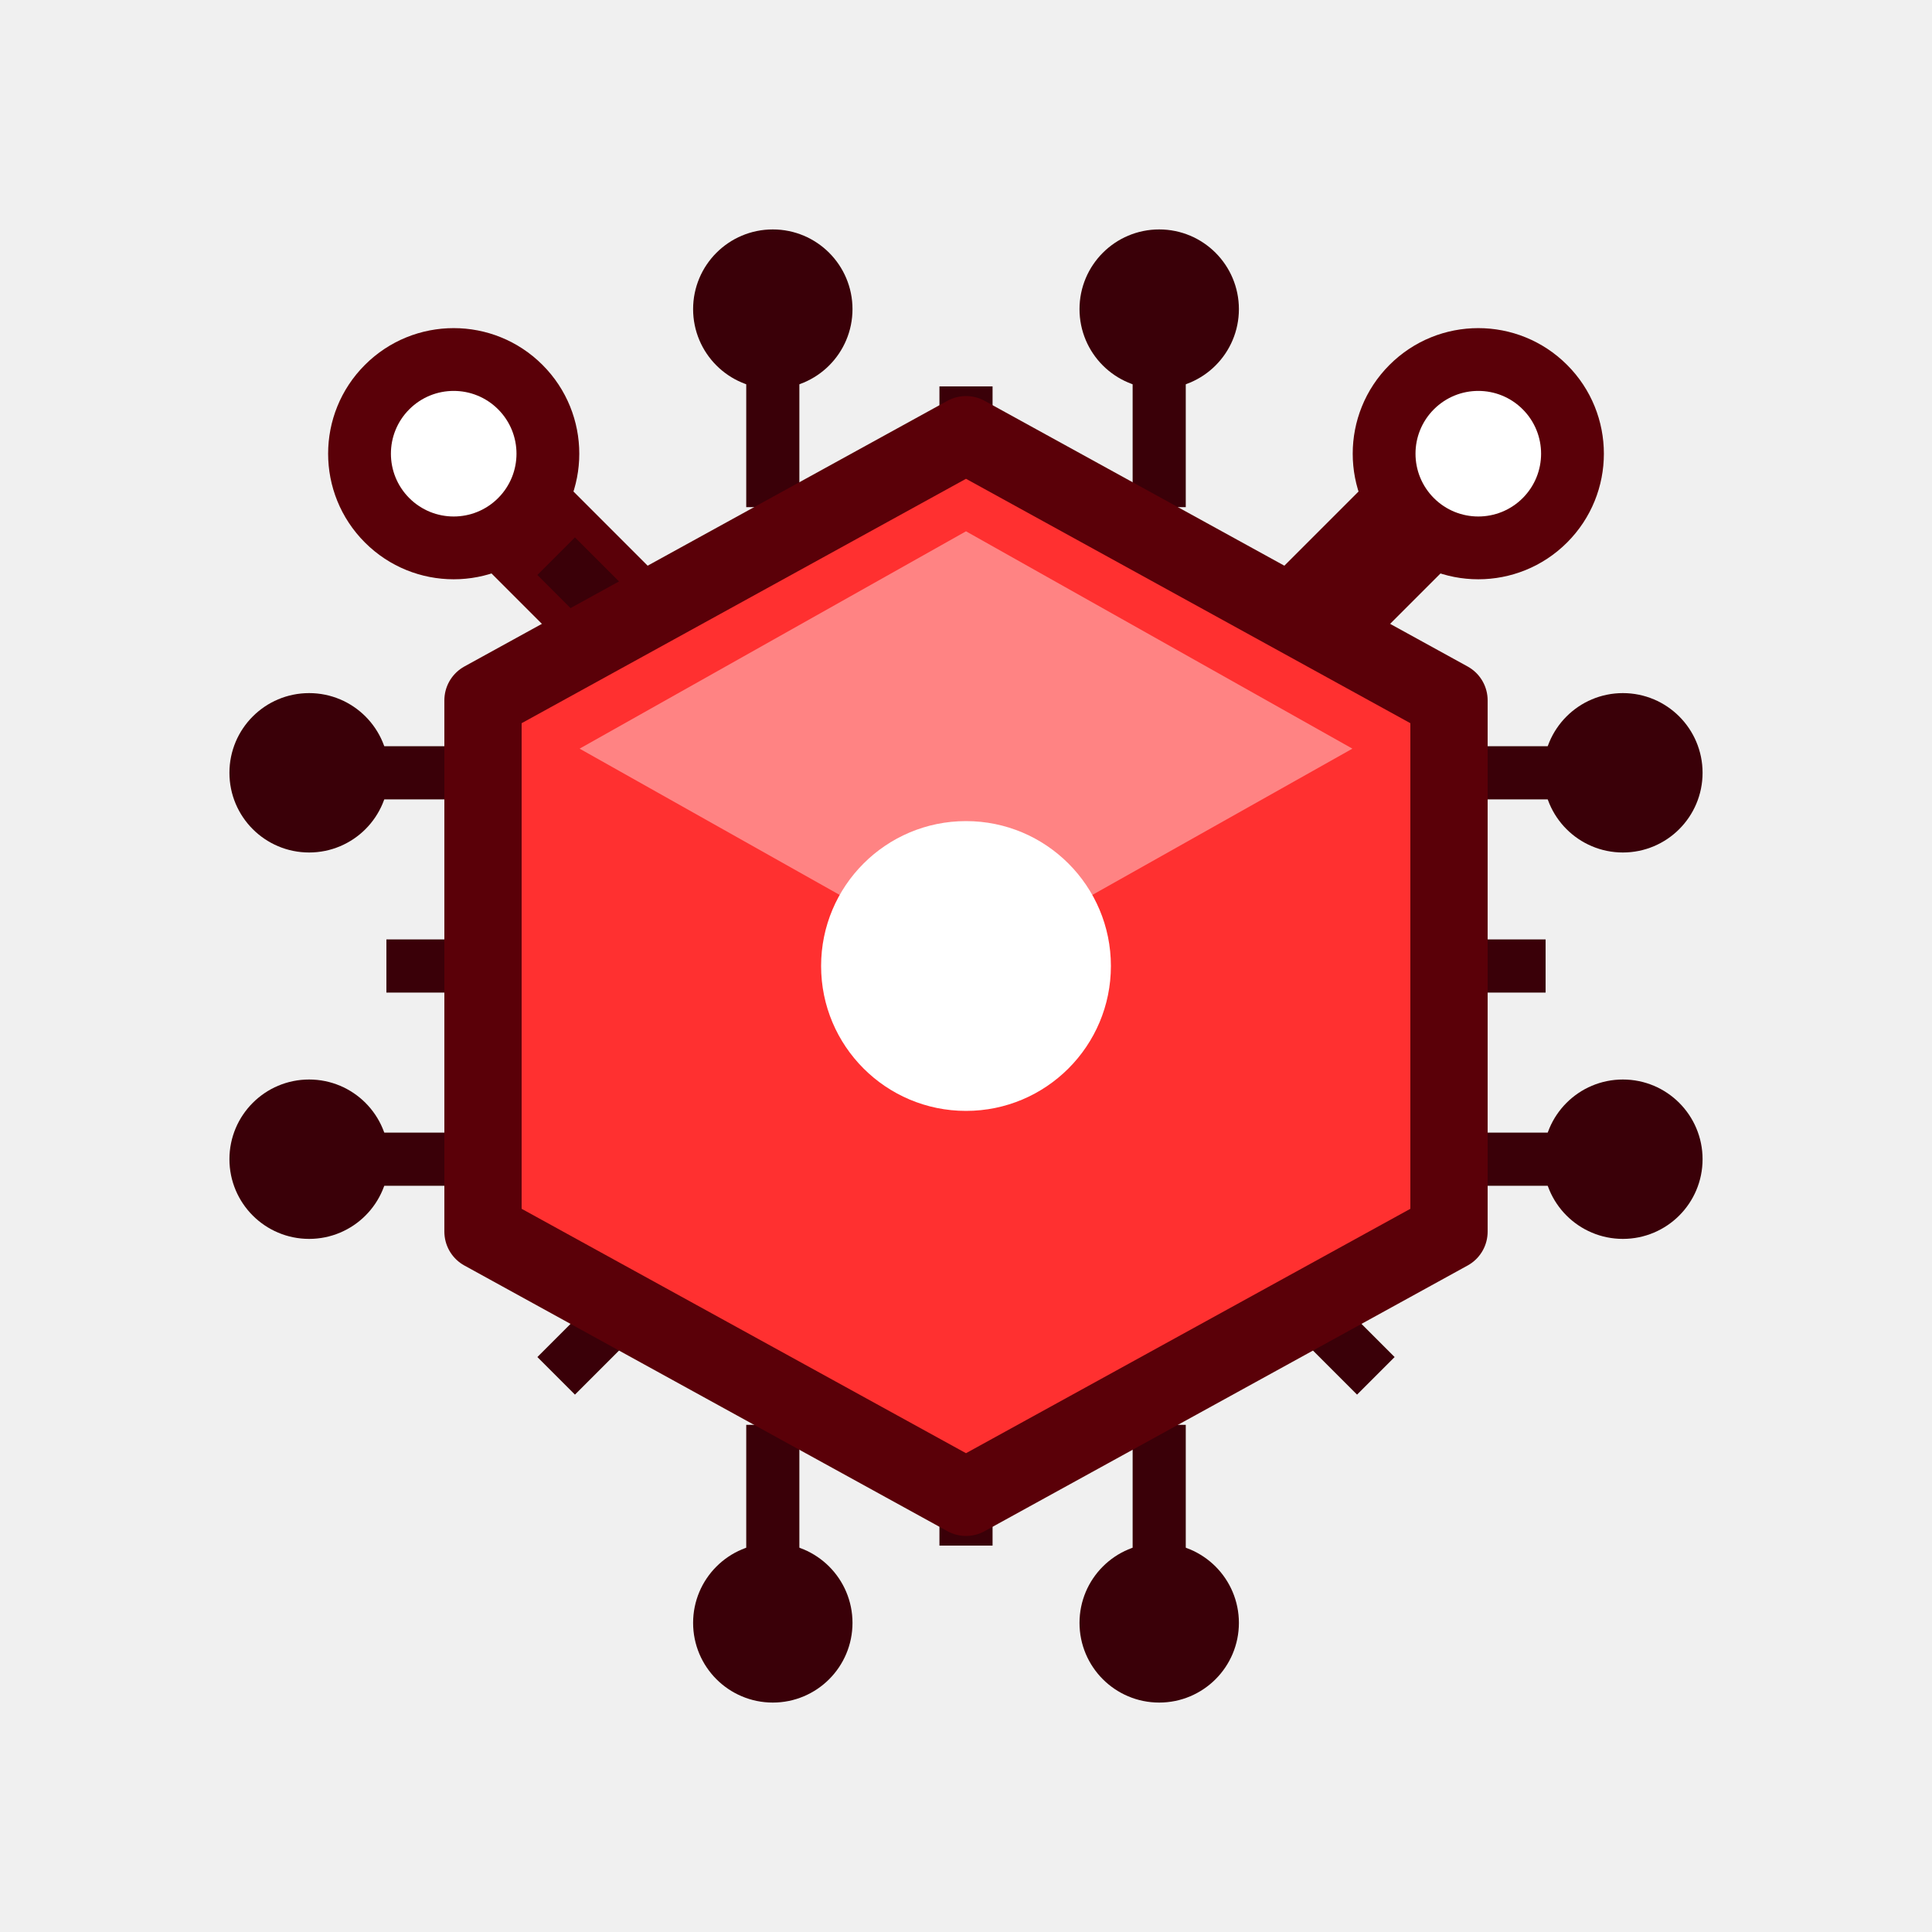
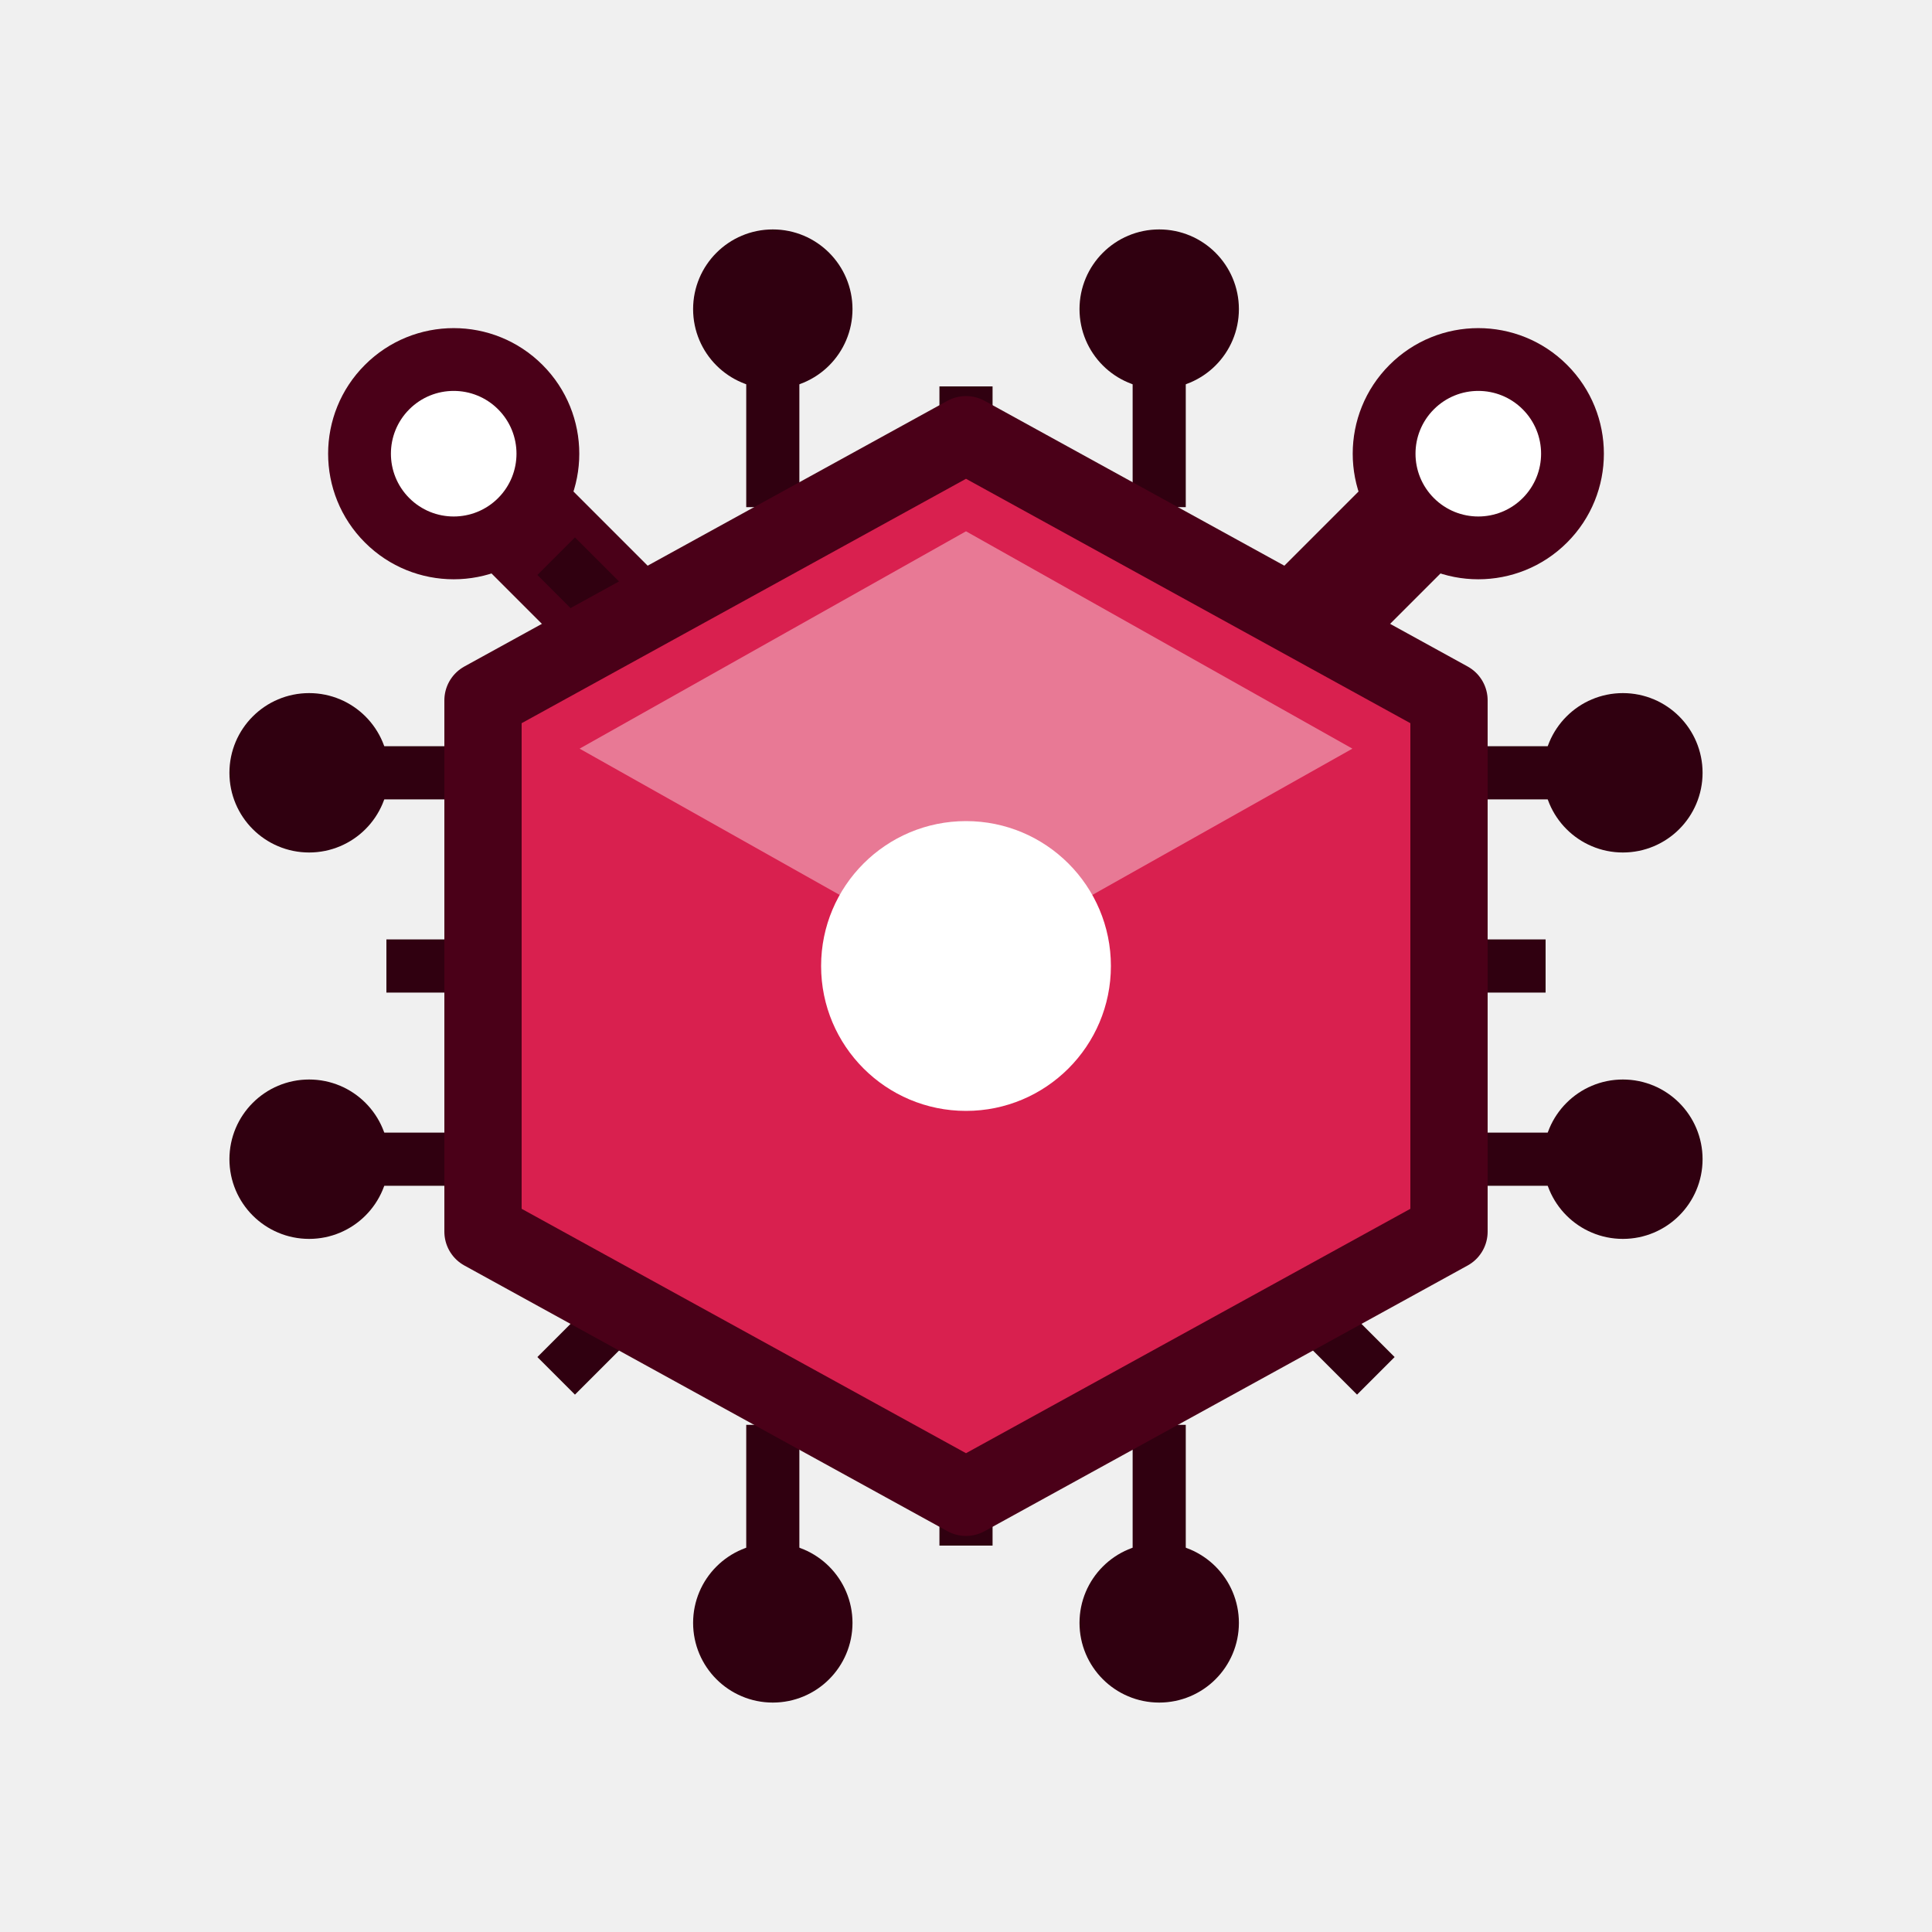
<svg xmlns="http://www.w3.org/2000/svg" viewBox="0 0 40 40" width="40" height="40" id="bug_NENW">
  <g transform="rotate(45 20 20)">
-     <line x1="20" y1="14" x2="20" y2="6" stroke="#5a0008" stroke-width="2.4" />
-     <circle cx="20" cy="5" r="2.6" fill="#5a0008" />
+     <line x1="20" y1="14" x2="20" y2="6" stroke="#4a0018" stroke-width="2.4" />
+     <circle cx="20" cy="5" r="2.6" fill="#4a0018" />
    <circle cx="20" cy="5" r="1.3" fill="#ffffff" />
  </g>
  <g transform="rotate(315 20 20)">
-     <line x1="20" y1="14" x2="20" y2="6" stroke="#5a0008" stroke-width="2.4" />
-     <circle cx="20" cy="5" r="2.6" fill="#5a0008" />
+     <line x1="20" y1="14" x2="20" y2="6" stroke="#4a0018" stroke-width="2.4" />
+     <circle cx="20" cy="5" r="2.6" fill="#4a0018" />
    <circle cx="20" cy="5" r="1.3" fill="#ffffff" />
  </g>
-   <g transform="rotate(0 20 20) translate(-4 0)" stroke="#3a0008" stroke-width="1.1" fill="#3a0008">
+   <g transform="rotate(0 20 20) translate(-4 0)" stroke="#300010" stroke-width="1.1" fill="#300010">
    <line x1="20" y1="10.5" x2="20" y2="7" />
    <circle cx="20" cy="6.4" r="1.1" />
  </g>
-   <g transform="rotate(0 20 20) translate(0 0)" stroke="#3a0008" stroke-width="1.1" fill="#3a0008">
+   <g transform="rotate(0 20 20) translate(0 0)" stroke="#300010" stroke-width="1.1" fill="#300010">
    <line x1="20" y1="10.5" x2="20" y2="8" />
  </g>
-   <g transform="rotate(0 20 20) translate(4 0)" stroke="#3a0008" stroke-width="1.1" fill="#3a0008">
+   <g transform="rotate(0 20 20) translate(4 0)" stroke="#300010" stroke-width="1.1" fill="#300010">
    <line x1="20" y1="10.5" x2="20" y2="7" />
    <circle cx="20" cy="6.4" r="1.1" />
  </g>
-   <g transform="rotate(90 20 20) translate(-4 0)" stroke="#3a0008" stroke-width="1.1" fill="#3a0008">
+   <g transform="rotate(90 20 20) translate(-4 0)" stroke="#300010" stroke-width="1.1" fill="#300010">
    <line x1="20" y1="10.5" x2="20" y2="7" />
    <circle cx="20" cy="6.4" r="1.1" />
  </g>
-   <g transform="rotate(90 20 20) translate(0 0)" stroke="#3a0008" stroke-width="1.1" fill="#3a0008">
+   <g transform="rotate(90 20 20) translate(0 0)" stroke="#300010" stroke-width="1.1" fill="#300010">
    <line x1="20" y1="10.5" x2="20" y2="8" />
  </g>
-   <g transform="rotate(90 20 20) translate(4 0)" stroke="#3a0008" stroke-width="1.1" fill="#3a0008">
+   <g transform="rotate(90 20 20) translate(4 0)" stroke="#300010" stroke-width="1.1" fill="#300010">
    <line x1="20" y1="10.5" x2="20" y2="7" />
    <circle cx="20" cy="6.4" r="1.1" />
  </g>
-   <g transform="rotate(180 20 20) translate(-4 0)" stroke="#3a0008" stroke-width="1.1" fill="#3a0008">
+   <g transform="rotate(180 20 20) translate(-4 0)" stroke="#300010" stroke-width="1.1" fill="#300010">
    <line x1="20" y1="10.5" x2="20" y2="7" />
    <circle cx="20" cy="6.4" r="1.1" />
  </g>
-   <g transform="rotate(180 20 20) translate(0 0)" stroke="#3a0008" stroke-width="1.1" fill="#3a0008">
+   <g transform="rotate(180 20 20) translate(0 0)" stroke="#300010" stroke-width="1.1" fill="#300010">
    <line x1="20" y1="10.5" x2="20" y2="8" />
  </g>
-   <g transform="rotate(180 20 20) translate(4 0)" stroke="#3a0008" stroke-width="1.1" fill="#3a0008">
+   <g transform="rotate(180 20 20) translate(4 0)" stroke="#300010" stroke-width="1.1" fill="#300010">
    <line x1="20" y1="10.5" x2="20" y2="7" />
    <circle cx="20" cy="6.4" r="1.1" />
  </g>
-   <g transform="rotate(270 20 20) translate(-4 0)" stroke="#3a0008" stroke-width="1.1" fill="#3a0008">
+   <g transform="rotate(270 20 20) translate(-4 0)" stroke="#300010" stroke-width="1.1" fill="#300010">
    <line x1="20" y1="10.5" x2="20" y2="7" />
    <circle cx="20" cy="6.4" r="1.1" />
  </g>
-   <g transform="rotate(270 20 20) translate(0 0)" stroke="#3a0008" stroke-width="1.1" fill="#3a0008">
+   <g transform="rotate(270 20 20) translate(0 0)" stroke="#300010" stroke-width="1.1" fill="#300010">
    <line x1="20" y1="10.5" x2="20" y2="8" />
  </g>
-   <g transform="rotate(270 20 20) translate(4 0)" stroke="#3a0008" stroke-width="1.1" fill="#3a0008">
+   <g transform="rotate(270 20 20) translate(4 0)" stroke="#300010" stroke-width="1.1" fill="#300010">
    <line x1="20" y1="10.5" x2="20" y2="7" />
    <circle cx="20" cy="6.4" r="1.1" />
  </g>
-   <g transform="rotate(135 20 20) translate(0 0)" stroke="#3a0008" stroke-width="1.1" fill="#3a0008">
+   <g transform="rotate(135 20 20) translate(0 0)" stroke="#300010" stroke-width="1.1" fill="#300010">
    <line x1="20" y1="10.5" x2="20" y2="8" />
  </g>
-   <g transform="rotate(225 20 20) translate(0 0)" stroke="#3a0008" stroke-width="1.1" fill="#3a0008">
+   <g transform="rotate(225 20 20) translate(0 0)" stroke="#300010" stroke-width="1.1" fill="#300010">
    <line x1="20" y1="10.5" x2="20" y2="8" />
  </g>
-   <g transform="rotate(315 20 20) translate(0 0)" stroke="#3a0008" stroke-width="1.1" fill="#3a0008">
+   <g transform="rotate(315 20 20) translate(0 0)" stroke="#300010" stroke-width="1.1" fill="#300010">
    <line x1="20" y1="10.5" x2="20" y2="8" />
  </g>
-   <polygon points="20,9 30,14.5 30,25.5 20,31 10,25.5 10,14.5" fill="#ff3030" stroke="#5a0008" stroke-width="1.6" stroke-linejoin="round" />
+   <polygon points="20,9 30,14.5 30,25.5 20,31 10,25.5 10,14.5" fill="#d9204f" stroke="#4a0018" stroke-width="1.6" stroke-linejoin="round" />
  <polygon points="20,11 28,15.5 20,20 12,15.5" fill="rgba(255,255,255,.4)" />
  <circle cx="20" cy="20" r="3" fill="#ffffff" />
</svg>
